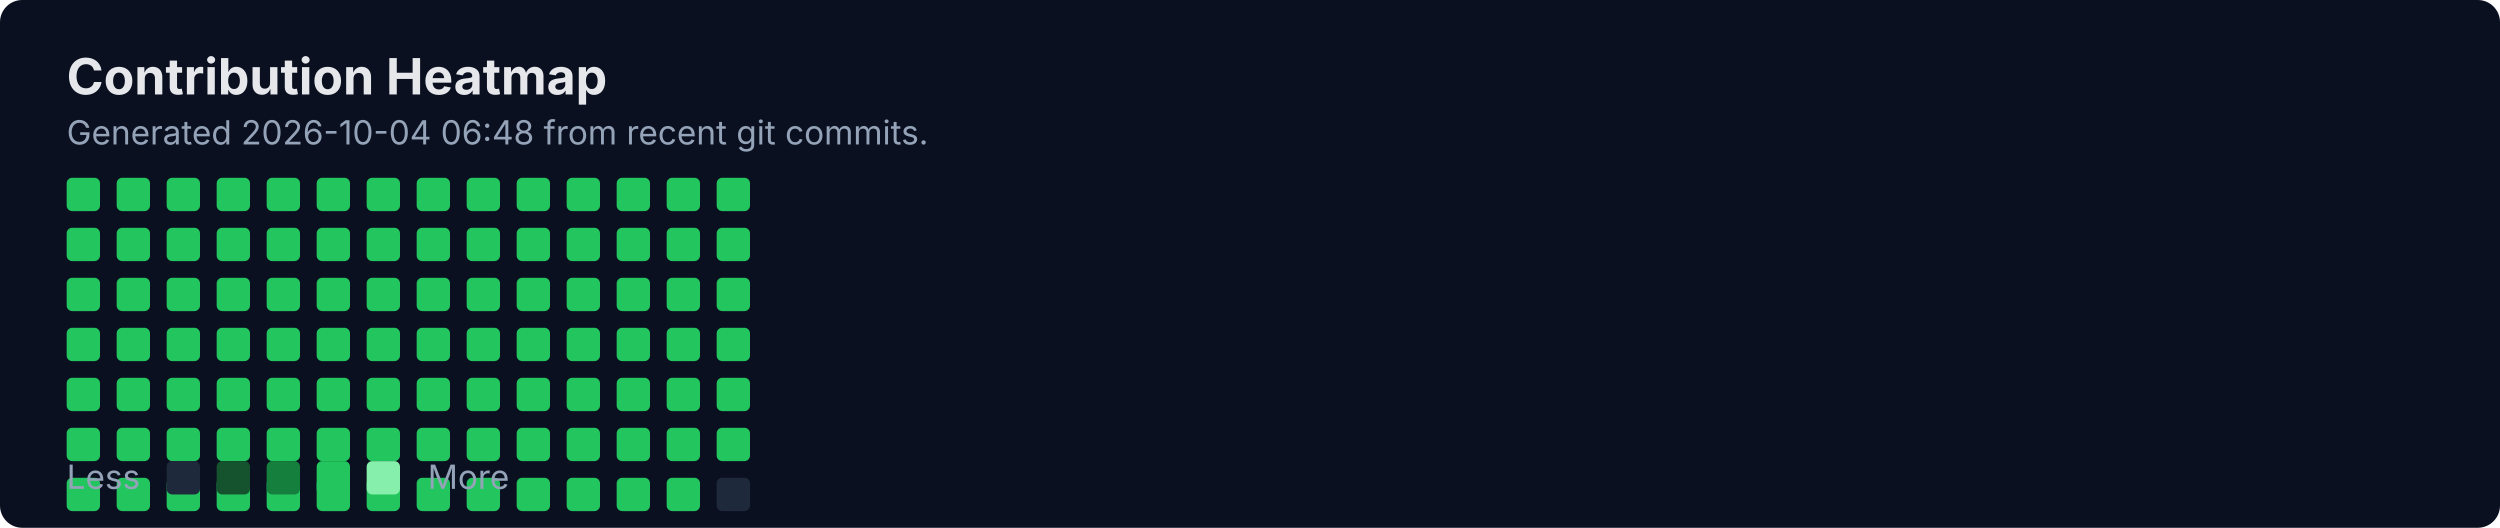
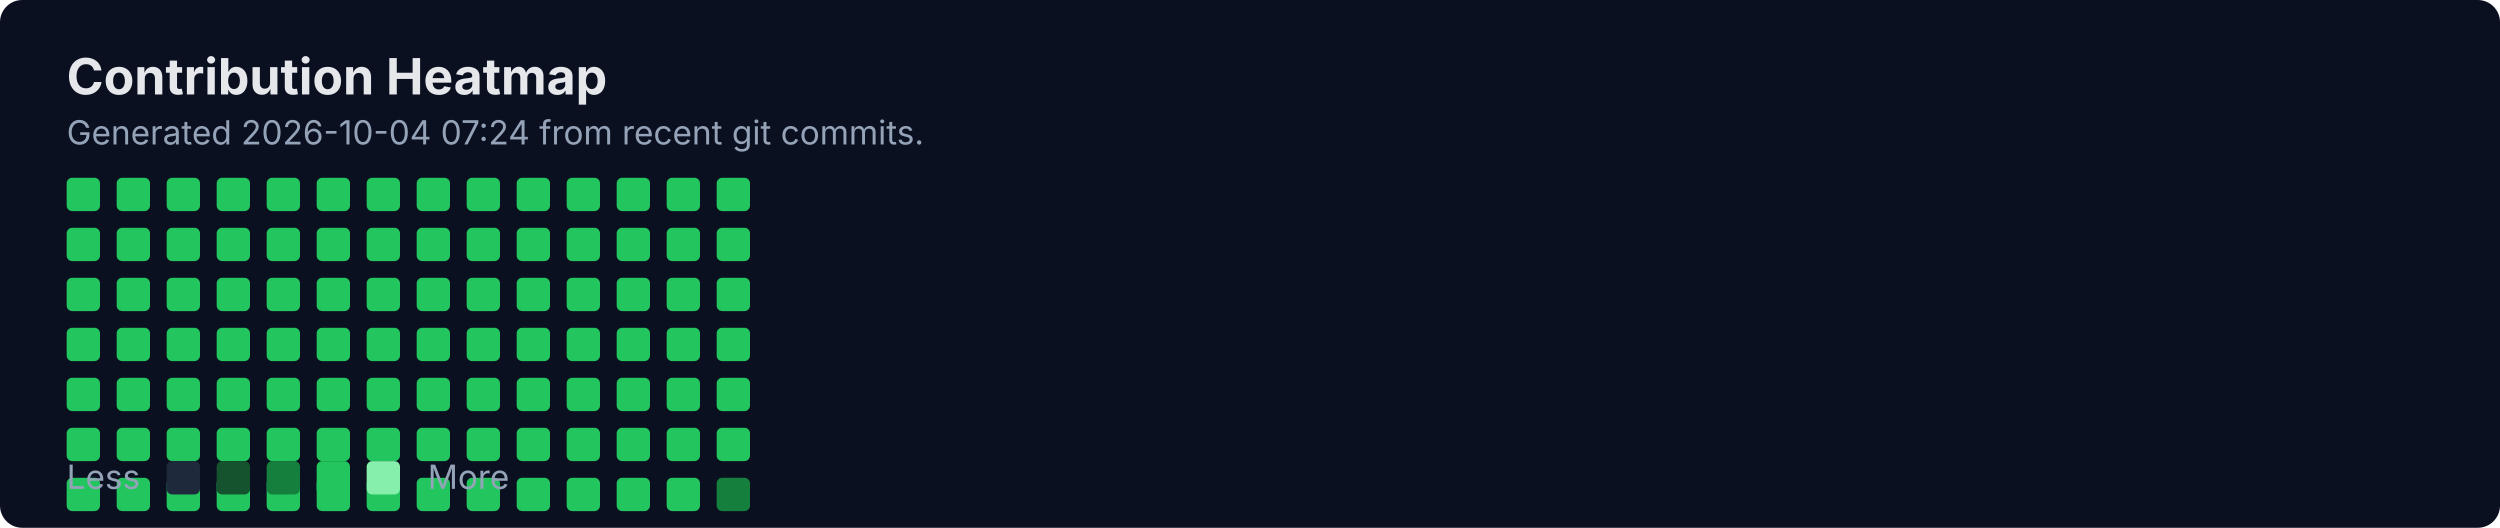
<svg xmlns="http://www.w3.org/2000/svg" width="900" height="190" viewBox="0 0 900 190" fill="none" role="img" aria-labelledby="title">
  <rect width="900" height="190" rx="8" fill="#0B1020" />
  <text x="24" y="34" fill="#E5E7EB" font-family="Inter, Segoe UI, Arial" font-size="18" font-weight="700">Contribution Heatmap</text>
-   <text x="24" y="52" fill="#94A3B8" font-family="Inter, Segoe UI, Arial" font-size="12">Generated 2026-10-04 06:48 from recent git commits.</text>
+   <text x="24" y="52" fill="#94A3B8" font-family="Inter, Segoe UI, Arial" font-size="12">Generated 2026-10-04 07:24 from recent git commits.</text>
  <rect x="24" y="64" width="12" height="12" rx="2" fill="#22C55E" />
  <rect x="24" y="82" width="12" height="12" rx="2" fill="#22C55E" />
  <rect x="24" y="100" width="12" height="12" rx="2" fill="#22C55E" />
  <rect x="24" y="118" width="12" height="12" rx="2" fill="#22C55E" />
  <rect x="24" y="136" width="12" height="12" rx="2" fill="#22C55E" />
  <rect x="24" y="154" width="12" height="12" rx="2" fill="#22C55E" />
  <rect x="24" y="172" width="12" height="12" rx="2" fill="#22C55E" />
  <rect x="42" y="64" width="12" height="12" rx="2" fill="#22C55E" />
  <rect x="42" y="82" width="12" height="12" rx="2" fill="#22C55E" />
  <rect x="42" y="100" width="12" height="12" rx="2" fill="#22C55E" />
  <rect x="42" y="118" width="12" height="12" rx="2" fill="#22C55E" />
  <rect x="42" y="136" width="12" height="12" rx="2" fill="#22C55E" />
  <rect x="42" y="154" width="12" height="12" rx="2" fill="#22C55E" />
  <rect x="42" y="172" width="12" height="12" rx="2" fill="#22C55E" />
  <rect x="60" y="64" width="12" height="12" rx="2" fill="#22C55E" />
  <rect x="60" y="82" width="12" height="12" rx="2" fill="#22C55E" />
  <rect x="60" y="100" width="12" height="12" rx="2" fill="#22C55E" />
  <rect x="60" y="118" width="12" height="12" rx="2" fill="#22C55E" />
  <rect x="60" y="136" width="12" height="12" rx="2" fill="#22C55E" />
  <rect x="60" y="154" width="12" height="12" rx="2" fill="#22C55E" />
  <rect x="60" y="172" width="12" height="12" rx="2" fill="#22C55E" />
  <rect x="78" y="64" width="12" height="12" rx="2" fill="#22C55E" />
  <rect x="78" y="82" width="12" height="12" rx="2" fill="#22C55E" />
  <rect x="78" y="100" width="12" height="12" rx="2" fill="#22C55E" />
  <rect x="78" y="118" width="12" height="12" rx="2" fill="#22C55E" />
  <rect x="78" y="136" width="12" height="12" rx="2" fill="#22C55E" />
  <rect x="78" y="154" width="12" height="12" rx="2" fill="#22C55E" />
  <rect x="78" y="172" width="12" height="12" rx="2" fill="#22C55E" />
  <rect x="96" y="64" width="12" height="12" rx="2" fill="#22C55E" />
  <rect x="96" y="82" width="12" height="12" rx="2" fill="#22C55E" />
  <rect x="96" y="100" width="12" height="12" rx="2" fill="#22C55E" />
  <rect x="96" y="118" width="12" height="12" rx="2" fill="#22C55E" />
  <rect x="96" y="136" width="12" height="12" rx="2" fill="#22C55E" />
  <rect x="96" y="154" width="12" height="12" rx="2" fill="#22C55E" />
  <rect x="96" y="172" width="12" height="12" rx="2" fill="#22C55E" />
  <rect x="114" y="64" width="12" height="12" rx="2" fill="#22C55E" />
  <rect x="114" y="82" width="12" height="12" rx="2" fill="#22C55E" />
  <rect x="114" y="100" width="12" height="12" rx="2" fill="#22C55E" />
  <rect x="114" y="118" width="12" height="12" rx="2" fill="#22C55E" />
  <rect x="114" y="136" width="12" height="12" rx="2" fill="#22C55E" />
  <rect x="114" y="154" width="12" height="12" rx="2" fill="#22C55E" />
  <rect x="114" y="172" width="12" height="12" rx="2" fill="#22C55E" />
  <rect x="132" y="64" width="12" height="12" rx="2" fill="#22C55E" />
  <rect x="132" y="82" width="12" height="12" rx="2" fill="#22C55E" />
  <rect x="132" y="100" width="12" height="12" rx="2" fill="#22C55E" />
  <rect x="132" y="118" width="12" height="12" rx="2" fill="#22C55E" />
  <rect x="132" y="136" width="12" height="12" rx="2" fill="#22C55E" />
  <rect x="132" y="154" width="12" height="12" rx="2" fill="#22C55E" />
  <rect x="132" y="172" width="12" height="12" rx="2" fill="#22C55E" />
  <rect x="150" y="64" width="12" height="12" rx="2" fill="#22C55E" />
  <rect x="150" y="82" width="12" height="12" rx="2" fill="#22C55E" />
  <rect x="150" y="100" width="12" height="12" rx="2" fill="#22C55E" />
  <rect x="150" y="118" width="12" height="12" rx="2" fill="#22C55E" />
  <rect x="150" y="136" width="12" height="12" rx="2" fill="#22C55E" />
  <rect x="150" y="154" width="12" height="12" rx="2" fill="#22C55E" />
  <rect x="150" y="172" width="12" height="12" rx="2" fill="#22C55E" />
  <rect x="168" y="64" width="12" height="12" rx="2" fill="#22C55E" />
  <rect x="168" y="82" width="12" height="12" rx="2" fill="#22C55E" />
  <rect x="168" y="100" width="12" height="12" rx="2" fill="#22C55E" />
  <rect x="168" y="118" width="12" height="12" rx="2" fill="#22C55E" />
  <rect x="168" y="136" width="12" height="12" rx="2" fill="#22C55E" />
  <rect x="168" y="154" width="12" height="12" rx="2" fill="#22C55E" />
  <rect x="168" y="172" width="12" height="12" rx="2" fill="#22C55E" />
  <rect x="186" y="64" width="12" height="12" rx="2" fill="#22C55E" />
  <rect x="186" y="82" width="12" height="12" rx="2" fill="#22C55E" />
  <rect x="186" y="100" width="12" height="12" rx="2" fill="#22C55E" />
  <rect x="186" y="118" width="12" height="12" rx="2" fill="#22C55E" />
  <rect x="186" y="136" width="12" height="12" rx="2" fill="#22C55E" />
  <rect x="186" y="154" width="12" height="12" rx="2" fill="#22C55E" />
  <rect x="186" y="172" width="12" height="12" rx="2" fill="#22C55E" />
  <rect x="204" y="64" width="12" height="12" rx="2" fill="#22C55E" />
  <rect x="204" y="82" width="12" height="12" rx="2" fill="#22C55E" />
  <rect x="204" y="100" width="12" height="12" rx="2" fill="#22C55E" />
  <rect x="204" y="118" width="12" height="12" rx="2" fill="#22C55E" />
  <rect x="204" y="136" width="12" height="12" rx="2" fill="#22C55E" />
  <rect x="204" y="154" width="12" height="12" rx="2" fill="#22C55E" />
  <rect x="204" y="172" width="12" height="12" rx="2" fill="#22C55E" />
  <rect x="222" y="64" width="12" height="12" rx="2" fill="#22C55E" />
  <rect x="222" y="82" width="12" height="12" rx="2" fill="#22C55E" />
  <rect x="222" y="100" width="12" height="12" rx="2" fill="#22C55E" />
  <rect x="222" y="118" width="12" height="12" rx="2" fill="#22C55E" />
  <rect x="222" y="136" width="12" height="12" rx="2" fill="#22C55E" />
  <rect x="222" y="154" width="12" height="12" rx="2" fill="#22C55E" />
  <rect x="222" y="172" width="12" height="12" rx="2" fill="#22C55E" />
  <rect x="240" y="64" width="12" height="12" rx="2" fill="#22C55E" />
  <rect x="240" y="82" width="12" height="12" rx="2" fill="#22C55E" />
  <rect x="240" y="100" width="12" height="12" rx="2" fill="#22C55E" />
  <rect x="240" y="118" width="12" height="12" rx="2" fill="#22C55E" />
  <rect x="240" y="136" width="12" height="12" rx="2" fill="#22C55E" />
  <rect x="240" y="154" width="12" height="12" rx="2" fill="#22C55E" />
  <rect x="240" y="172" width="12" height="12" rx="2" fill="#22C55E" />
  <rect x="258" y="64" width="12" height="12" rx="2" fill="#22C55E" />
  <rect x="258" y="82" width="12" height="12" rx="2" fill="#22C55E" />
  <rect x="258" y="100" width="12" height="12" rx="2" fill="#22C55E" />
  <rect x="258" y="118" width="12" height="12" rx="2" fill="#22C55E" />
  <rect x="258" y="136" width="12" height="12" rx="2" fill="#22C55E" />
  <rect x="258" y="154" width="12" height="12" rx="2" fill="#22C55E" />
-   <rect x="258" y="172" width="12" height="12" rx="2" fill="#1E293B" />
+   <rect x="258" y="172" width="12" height="12" rx="2" fill="#15803D" />
  <text x="24" y="176" fill="#94A3B8" font-family="Inter, Segoe UI, Arial" font-size="12">Less</text>
  <rect x="60" y="166" width="12" height="12" rx="2" fill="#1E293B" />
  <rect x="78" y="166" width="12" height="12" rx="2" fill="#14532D" />
  <rect x="96" y="166" width="12" height="12" rx="2" fill="#15803D" />
  <rect x="114" y="166" width="12" height="12" rx="2" fill="#22C55E" />
  <rect x="132" y="166" width="12" height="12" rx="2" fill="#86EFAC" />
  <text x="154" y="176" fill="#94A3B8" font-family="Inter, Segoe UI, Arial" font-size="12">More</text>
</svg>
